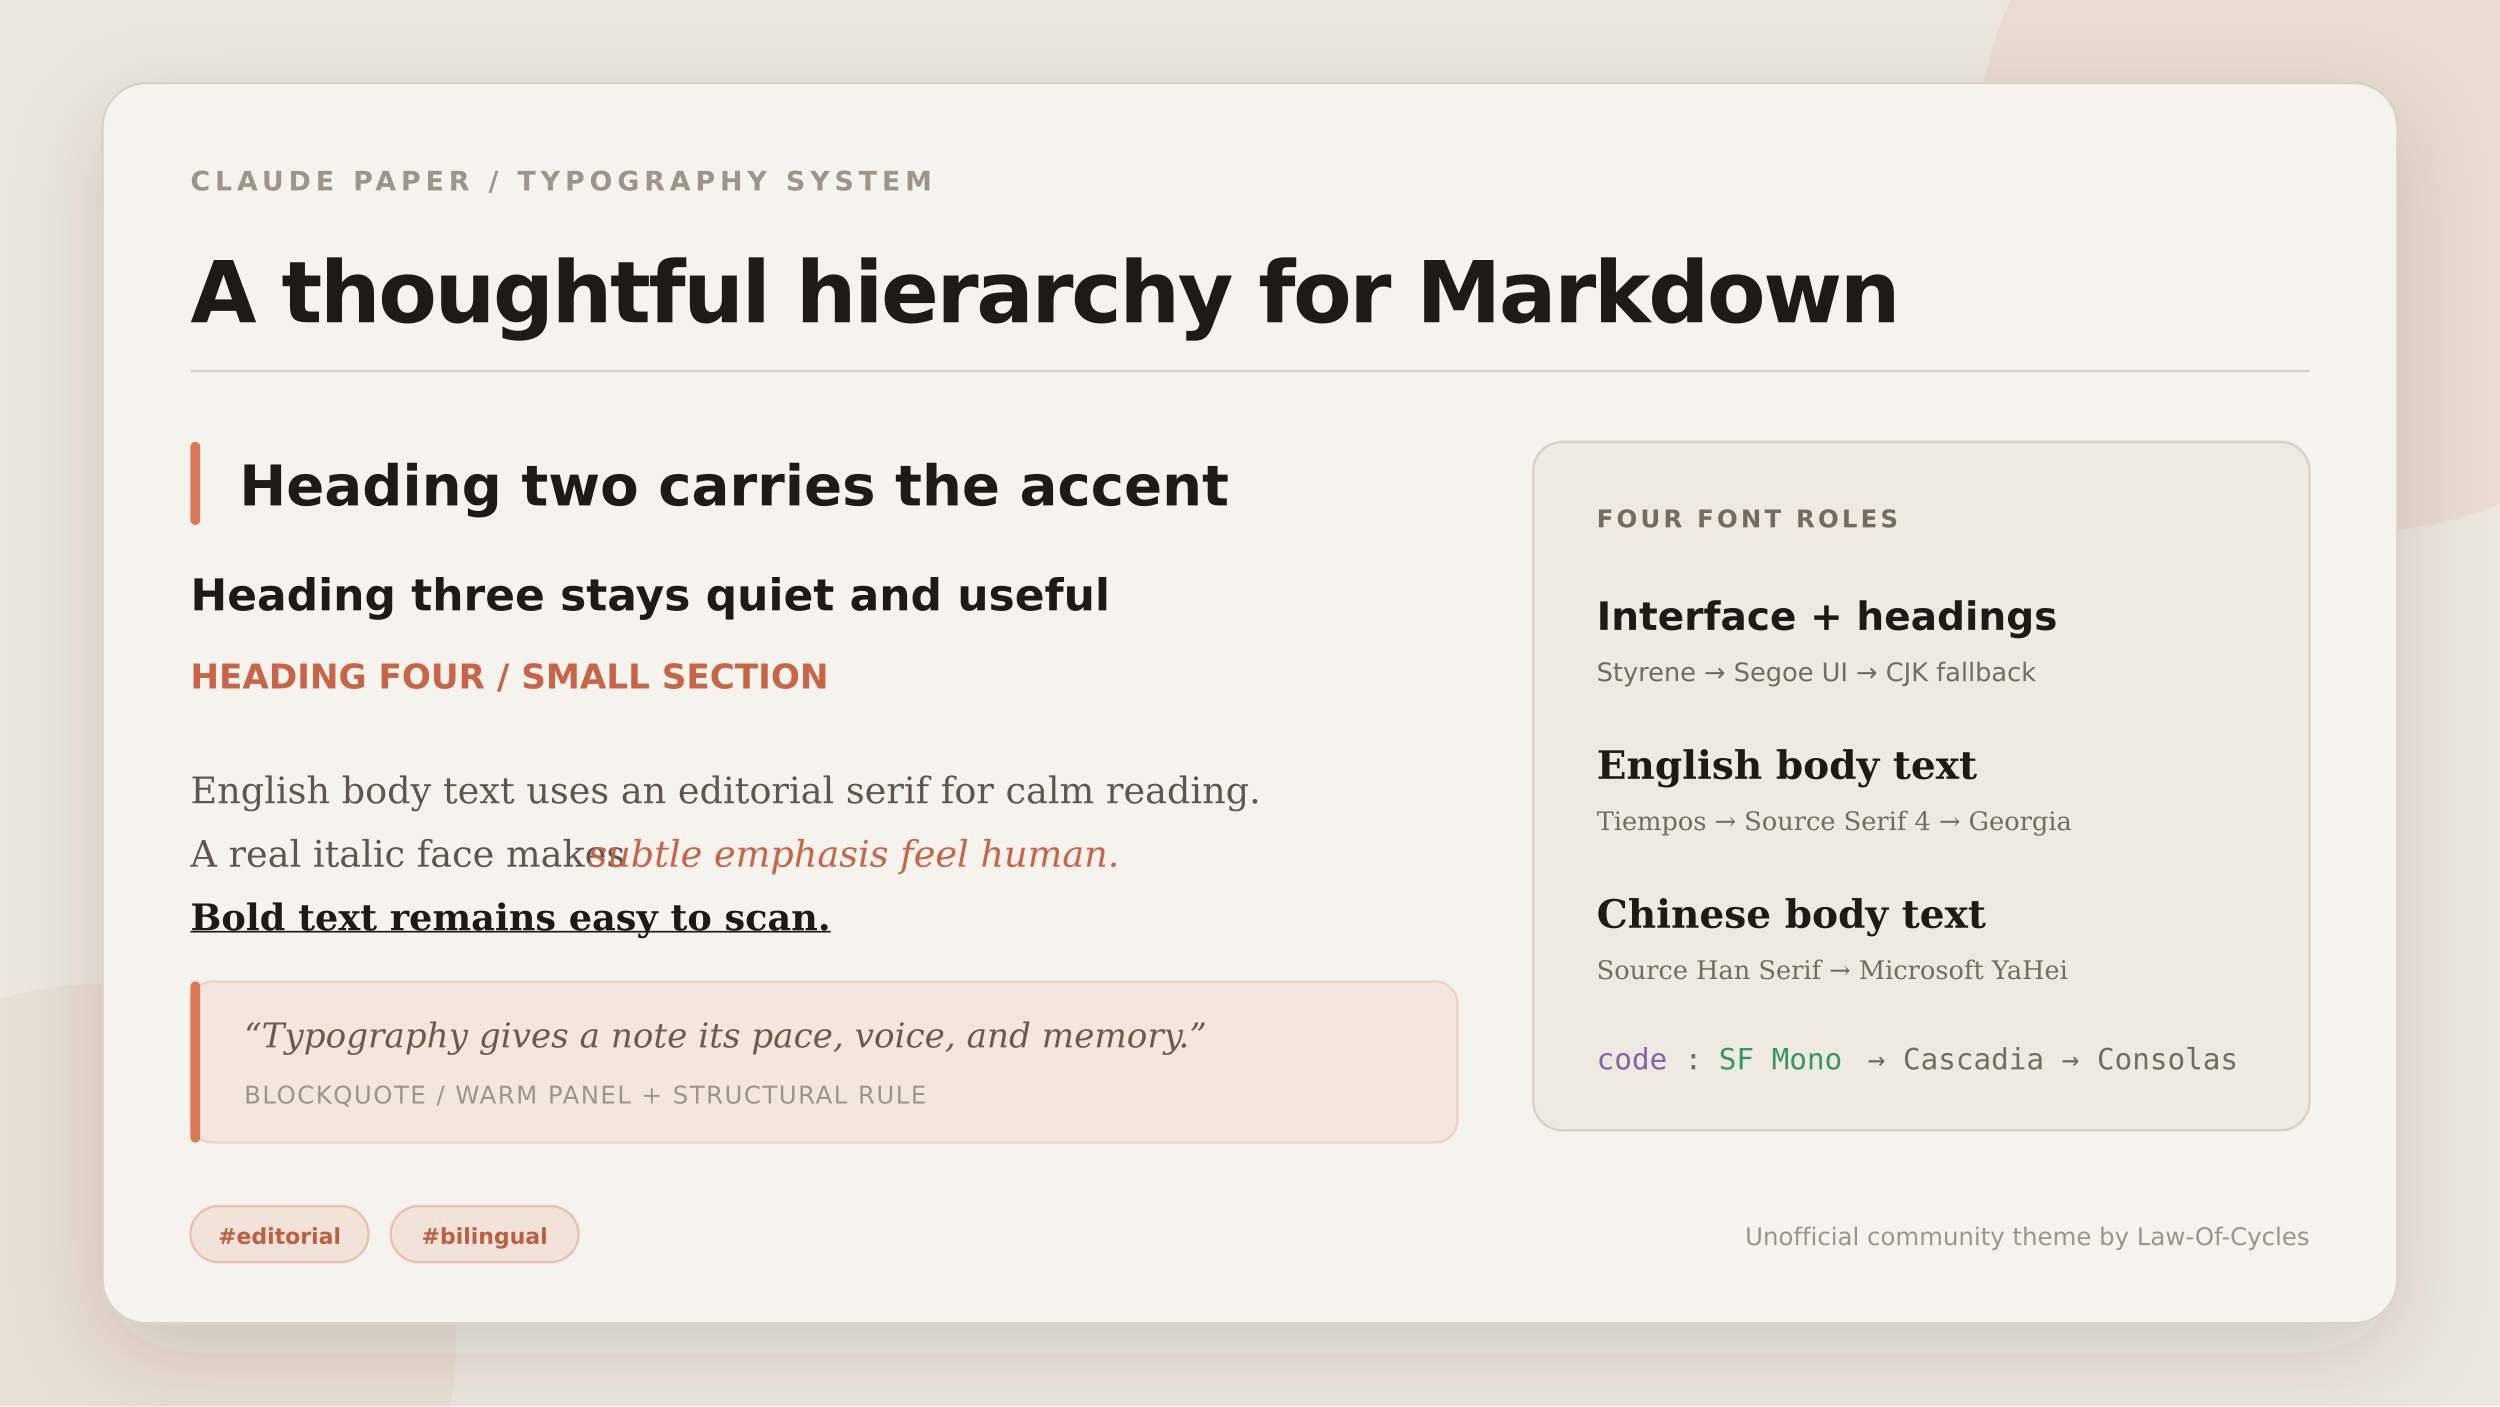
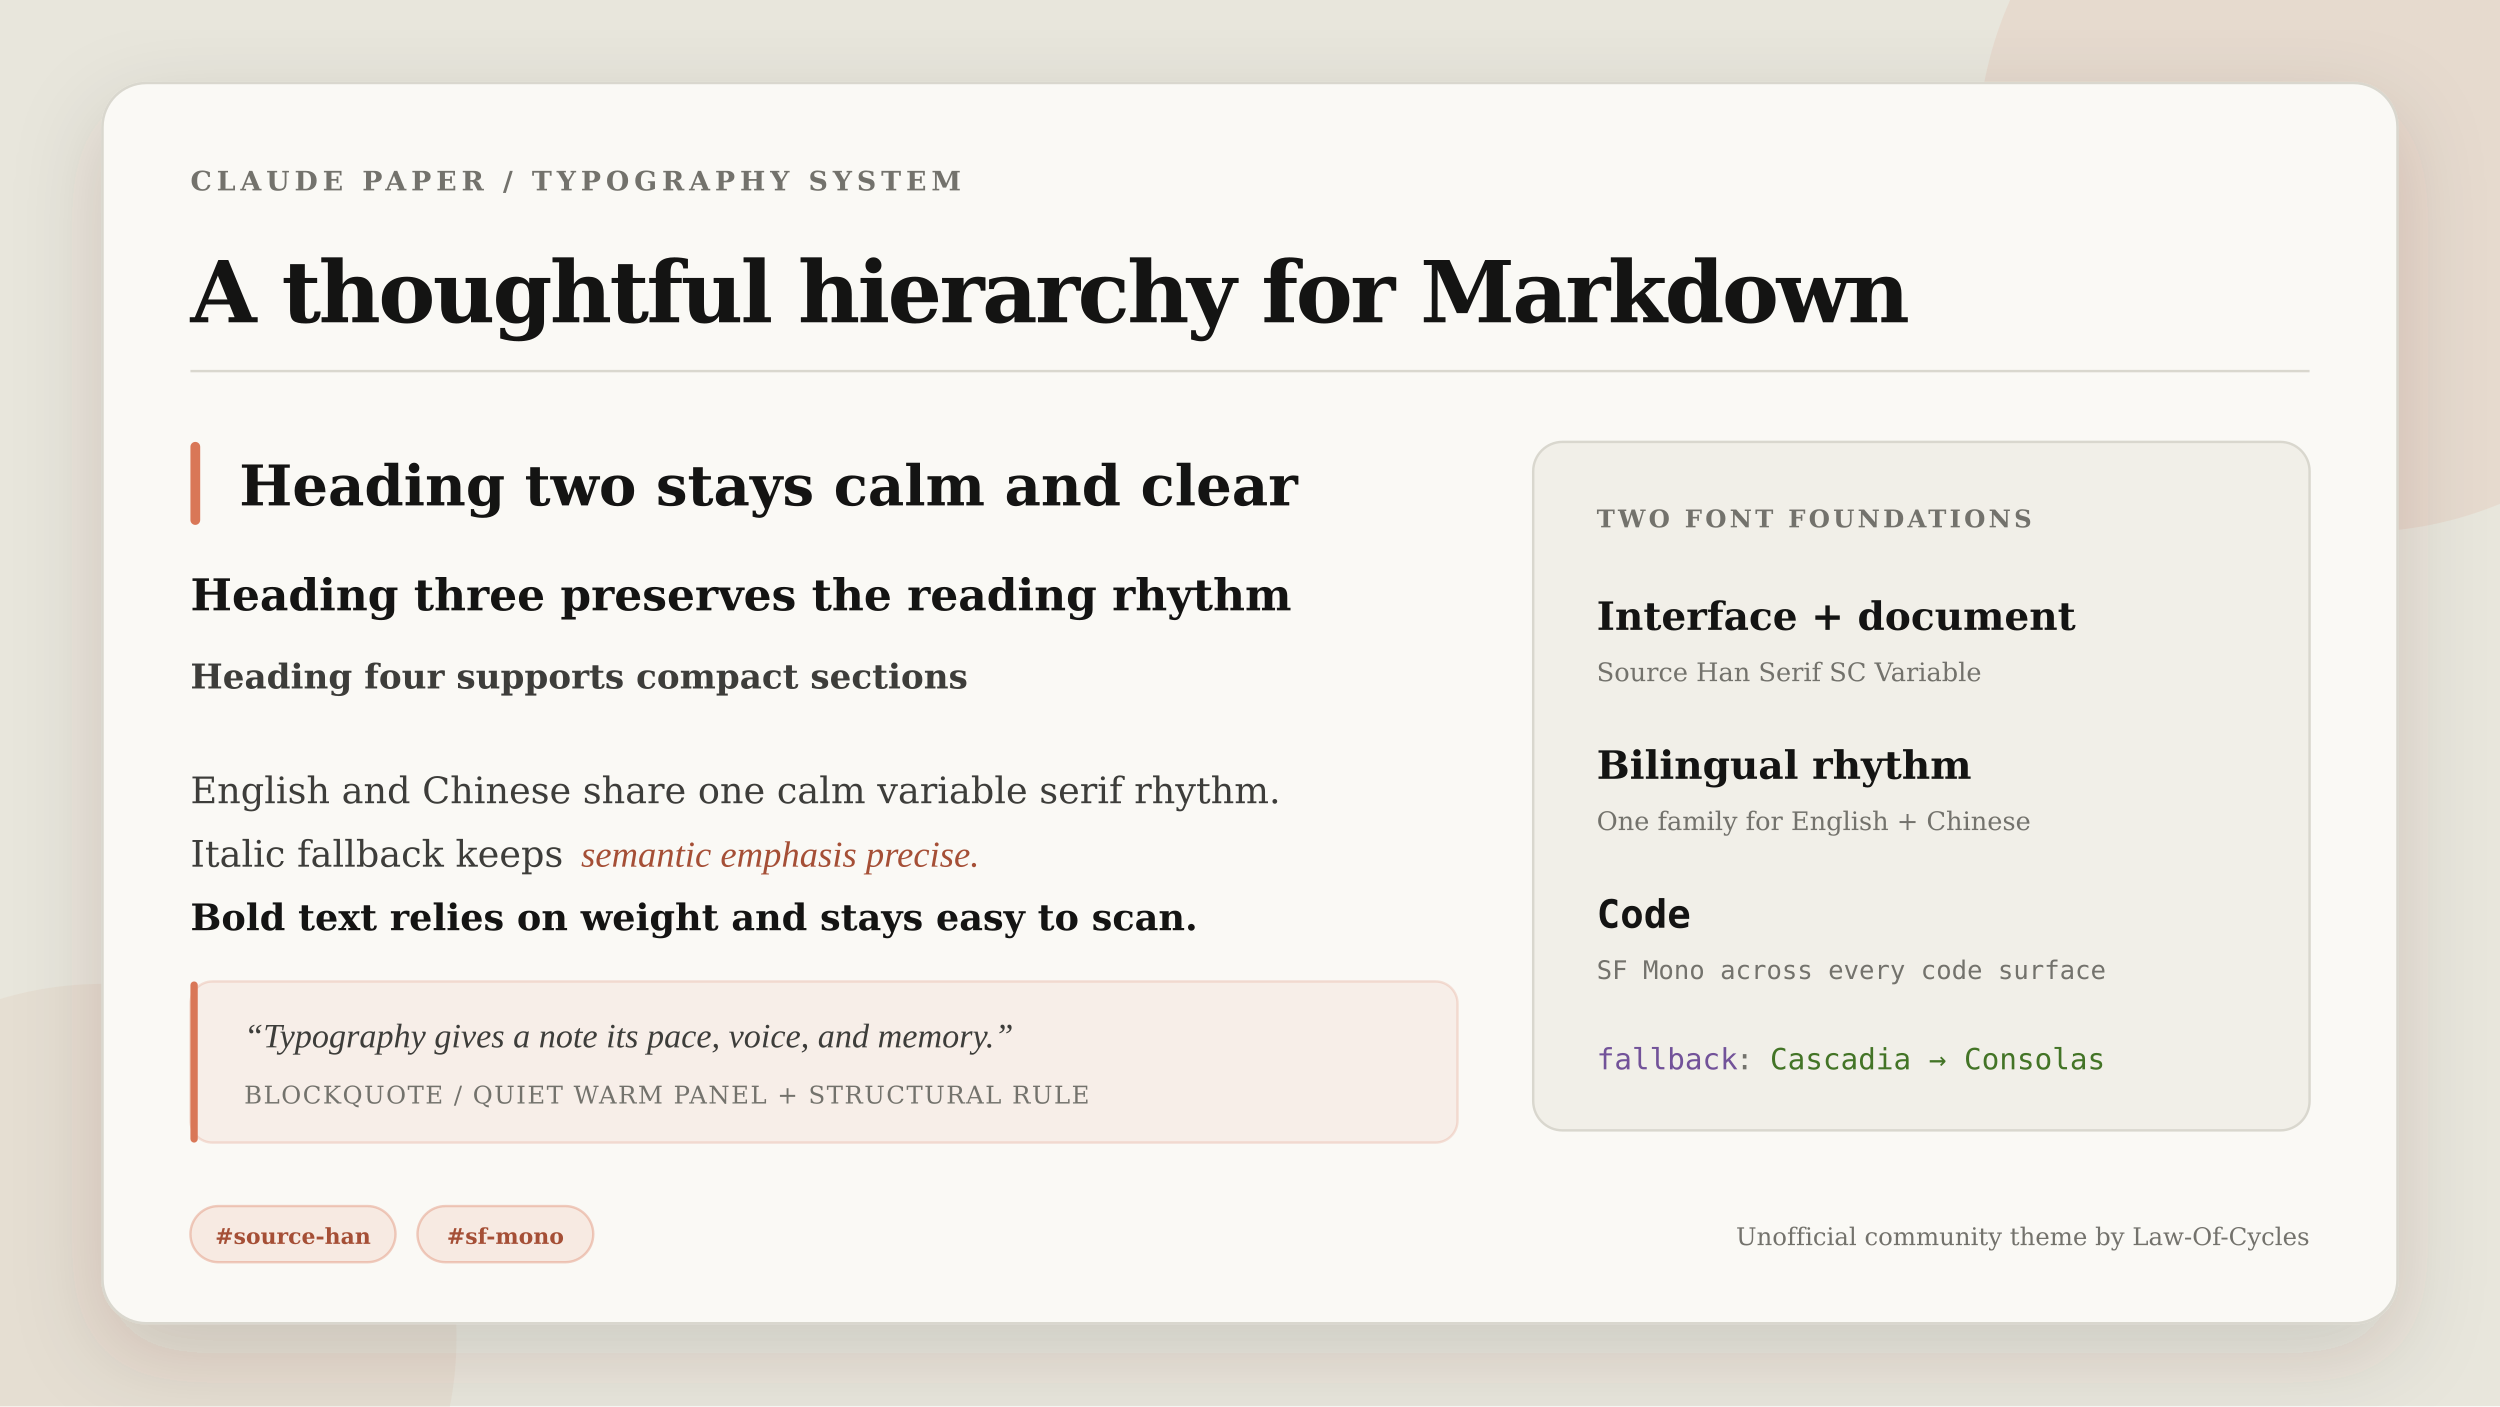
<svg xmlns="http://www.w3.org/2000/svg" width="1024" height="576" viewBox="0 0 1024 576">
  <defs>
    <filter id="shadow" x="-10%" y="-10%" width="120%" height="130%">
-       <feDropShadow dx="0" dy="12" stdDeviation="18" flood-color="#3e3027" flood-opacity=".16" />
+       <feGaussianBlur in="SourceAlpha" stdDeviation="18" result="blur" />
+       <feOffset in="blur" dy="12" result="offset" />
+       <feFlood flood-color="#3e3027" flood-opacity=".16" result="color" />
+       <feComposite in="color" in2="offset" operator="in" result="shadow-color" />
+       <feMerge>
+         <feMergeNode in="shadow-color" />
+         <feMergeNode in="SourceGraphic" />
+       </feMerge>
    </filter>
  </defs>
-   <rect width="1024" height="576" fill="#ebe7df" />
-   <circle cx="965" cy="63" r="155" fill="#da7756" fill-opacity=".1" />
+   <rect width="1024" height="576" fill="#e8e6dc" />
+   <circle cx="965" cy="63" r="155" fill="#d97757" fill-opacity=".1" />
  <circle cx="42" cy="548" r="145" fill="#c89d78" fill-opacity=".1" />
-   <rect x="42" y="34" width="940" height="508" rx="18" fill="#f5f3ee" stroke="#d9d1c6" filter="url(#shadow)" />
-   <text x="78" y="78" fill="#9d948a" font-family="DejaVu Sans, sans-serif" font-size="11" font-weight="700" letter-spacing="2">CLAUDE PAPER  /  TYPOGRAPHY SYSTEM</text>
-   <text x="78" y="132" fill="#1d1b16" font-family="DejaVu Sans, sans-serif" font-size="35" font-weight="700" letter-spacing="-1">A thoughtful hierarchy for Markdown</text>
-   <line x1="78" y1="152" x2="946" y2="152" stroke="#d9d1c6" />
-   <rect x="78" y="181" width="4" height="34" rx="2" fill="#da7756" />
-   <text x="98" y="207" fill="#1d1b16" font-family="DejaVu Sans, sans-serif" font-size="23" font-weight="700">Heading two carries the accent</text>
-   <text x="78" y="250" fill="#1d1b16" font-family="DejaVu Sans, sans-serif" font-size="18" font-weight="700">Heading three stays quiet and useful</text>
-   <text x="78" y="282" fill="#c86546" font-family="DejaVu Sans, sans-serif" font-size="14" font-weight="700">HEADING FOUR  /  SMALL SECTION</text>
-   <text x="78" y="329" fill="#5f574f" font-family="DejaVu Serif, serif" font-size="15">English body text uses an editorial serif for calm reading.</text>
-   <text x="78" y="355" fill="#5f574f" font-family="DejaVu Serif, serif" font-size="15">A real italic face makes</text>
-   <text x="241" y="355" fill="#c86546" font-family="DejaVu Serif, serif" font-size="15" font-style="italic">subtle emphasis feel human.</text>
-   <text x="78" y="381" fill="#1d1b16" font-family="DejaVu Serif, serif" font-size="15" font-weight="700" text-decoration="underline" text-decoration-color="#efd8d0">Bold text remains easy to scan.</text>
-   <rect x="78" y="402" width="519" height="66" rx="9" fill="#da7756" fill-opacity=".1" stroke="#da7756" stroke-opacity=".2" />
-   <rect x="78" y="402" width="4" height="66" rx="2" fill="#da7756" />
-   <text x="100" y="429" fill="#6f594b" font-family="DejaVu Serif, serif" font-size="14" font-style="italic">“Typography gives a note its pace, voice, and memory.”</text>
-   <text x="100" y="452" fill="#9d948a" font-family="DejaVu Sans, sans-serif" font-size="10" letter-spacing=".6">BLOCKQUOTE  /  WARM PANEL + STRUCTURAL RULE</text>
-   <rect x="628" y="181" width="318" height="282" rx="12" fill="#eeeae2" stroke="#d9d1c6" />
-   <text x="654" y="216" fill="#746b62" font-family="DejaVu Sans, sans-serif" font-size="10" font-weight="700" letter-spacing="1.3">FOUR FONT ROLES</text>
-   <text x="654" y="258" fill="#1d1b16" font-family="DejaVu Sans, sans-serif" font-size="16" font-weight="700">Interface + headings</text>
-   <text x="654" y="279" fill="#746b62" font-family="DejaVu Sans, sans-serif" font-size="10.5">Styrene → Segoe UI → CJK fallback</text>
-   <text x="654" y="319" fill="#1d1b16" font-family="DejaVu Serif, serif" font-size="16" font-weight="700">English body text</text>
-   <text x="654" y="340" fill="#746b62" font-family="DejaVu Serif, serif" font-size="10.5">Tiempos → Source Serif 4 → Georgia</text>
-   <text x="654" y="380" fill="#1d1b16" font-family="DejaVu Serif, serif" font-size="16" font-weight="700">Chinese body text</text>
-   <text x="654" y="401" fill="#746b62" font-family="DejaVu Serif, serif" font-size="10.5">Source Han Serif → Microsoft YaHei</text>
-   <text x="654" y="438" fill="#8563ab" font-family="DejaVu Sans Mono, monospace" font-size="12">code</text>
-   <text x="690" y="438" fill="#746b62" font-family="DejaVu Sans Mono, monospace" font-size="12">:</text>
-   <text x="704" y="438" fill="#369666" font-family="DejaVu Sans Mono, monospace" font-size="12">SF Mono</text>
-   <text x="765" y="438" fill="#746b62" font-family="DejaVu Sans Mono, monospace" font-size="12">→ Cascadia → Consolas</text>
-   <rect x="78" y="494" width="73" height="23" rx="11.5" fill="#da7756" fill-opacity=".13" stroke="#da7756" stroke-opacity=".35" />
-   <text x="114.5" y="509.5" text-anchor="middle" fill="#bd5f41" font-family="DejaVu Sans, sans-serif" font-size="9" font-weight="700">#editorial</text>
-   <rect x="160" y="494" width="77" height="23" rx="11.5" fill="#da7756" fill-opacity=".13" stroke="#da7756" stroke-opacity=".35" />
-   <text x="198.5" y="509.5" text-anchor="middle" fill="#bd5f41" font-family="DejaVu Sans, sans-serif" font-size="9" font-weight="700">#bilingual</text>
-   <text x="946" y="510" text-anchor="end" fill="#9d948a" font-family="DejaVu Sans, sans-serif" font-size="10">Unofficial community theme by Law-Of-Cycles</text>
+   <rect x="42" y="34" width="940" height="508" rx="18" fill="#faf9f5" stroke="#d9d7ce" filter="url(#shadow)" />
+   <text x="78" y="78" fill="#73726c" font-family="Source Han Serif SC, DejaVu Serif, serif" font-size="11" font-weight="700" letter-spacing="2">CLAUDE PAPER  /  TYPOGRAPHY SYSTEM</text>
+   <text x="78" y="132" fill="#141413" font-family="Source Han Serif SC, DejaVu Serif, serif" font-size="35" font-weight="700" letter-spacing="-1">A thoughtful hierarchy for Markdown</text>
+   <line x1="78" y1="152" x2="946" y2="152" stroke="#d9d7ce" />
+   <rect x="78" y="181" width="4" height="34" rx="2" fill="#d97757" />
+   <text x="98" y="207" fill="#141413" font-family="Source Han Serif SC, DejaVu Serif, serif" font-size="23" font-weight="700">Heading two stays calm and clear</text>
+   <text x="78" y="250" fill="#141413" font-family="Source Han Serif SC, DejaVu Serif, serif" font-size="18" font-weight="650">Heading three preserves the reading rhythm</text>
+   <text x="78" y="282" fill="#3d3d3a" font-family="Source Han Serif SC, DejaVu Serif, serif" font-size="14" font-weight="600">Heading four supports compact sections</text>
+   <text x="78" y="329" fill="#3d3d3a" font-family="Source Han Serif SC, DejaVu Serif, serif" font-size="15">English and Chinese share one calm variable serif rhythm.</text>
+   <text x="78" y="355" fill="#3d3d3a" font-family="Source Han Serif SC, DejaVu Serif, serif" font-size="15">Italic fallback keeps</text>
+   <text x="238" y="355" fill="#a54f36" font-family="Source Serif 4, DejaVu Serif, serif" font-size="15" font-style="italic">semantic emphasis precise.</text>
+   <text x="78" y="381" fill="#141413" font-family="Source Han Serif SC, DejaVu Serif, serif" font-size="15" font-weight="700">Bold text relies on weight and stays easy to scan.</text>
+   <rect x="78" y="402" width="519" height="66" rx="9" fill="#d97757" fill-opacity=".08" stroke="#d97757" stroke-opacity=".2" />
+   <rect x="78" y="402" width="3" height="66" rx="1.5" fill="#d97757" />
+   <text x="100" y="429" fill="#3d3d3a" font-family="Source Serif 4, DejaVu Serif, serif" font-size="14" font-style="italic">“Typography gives a note its pace, voice, and memory.”</text>
+   <text x="100" y="452" fill="#73726c" font-family="Source Han Serif SC, DejaVu Serif, serif" font-size="10" letter-spacing=".6">BLOCKQUOTE  /  QUIET WARM PANEL + STRUCTURAL RULE</text>
+   <rect x="628" y="181" width="318" height="282" rx="12" fill="#f1efe8" stroke="#d9d7ce" />
+   <text x="654" y="216" fill="#73726c" font-family="Source Han Serif SC, DejaVu Serif, serif" font-size="10" font-weight="700" letter-spacing="1.3">TWO FONT FOUNDATIONS</text>
+   <text x="654" y="258" fill="#141413" font-family="Source Han Serif SC, DejaVu Serif, serif" font-size="16" font-weight="700">Interface + document</text>
+   <text x="654" y="279" fill="#73726c" font-family="Source Han Serif SC, DejaVu Serif, serif" font-size="10.5">Source Han Serif SC Variable</text>
+   <text x="654" y="319" fill="#141413" font-family="Source Han Serif SC, DejaVu Serif, serif" font-size="16" font-weight="700">Bilingual rhythm</text>
+   <text x="654" y="340" fill="#73726c" font-family="Source Han Serif SC, DejaVu Serif, serif" font-size="10.5">One family for English + Chinese</text>
+   <text x="654" y="380" fill="#141413" font-family="SF Mono, DejaVu Sans Mono, monospace" font-size="16" font-weight="700">Code</text>
+   <text x="654" y="401" fill="#73726c" font-family="SF Mono, DejaVu Sans Mono, monospace" font-size="10.5">SF Mono across every code surface</text>
+   <text x="654" y="438" fill="#725299" font-family="SF Mono, DejaVu Sans Mono, monospace" font-size="12">fallback</text>
+   <text x="711" y="438" fill="#73726c" font-family="SF Mono, DejaVu Sans Mono, monospace" font-size="12">:</text>
+   <text x="725" y="438" fill="#437426" font-family="SF Mono, DejaVu Sans Mono, monospace" font-size="12">Cascadia → Consolas</text>
+   <rect x="78" y="494" width="84" height="23" rx="11.5" fill="#d97757" fill-opacity=".12" stroke="#d97757" stroke-opacity=".35" />
+   <text x="120" y="509.5" text-anchor="middle" fill="#a54f36" font-family="Source Han Serif SC, DejaVu Serif, serif" font-size="9" font-weight="700">#source-han</text>
+   <rect x="171" y="494" width="72" height="23" rx="11.5" fill="#d97757" fill-opacity=".12" stroke="#d97757" stroke-opacity=".35" />
+   <text x="207" y="509.5" text-anchor="middle" fill="#a54f36" font-family="Source Han Serif SC, DejaVu Serif, serif" font-size="9" font-weight="700">#sf-mono</text>
+   <text x="946" y="510" text-anchor="end" fill="#73726c" font-family="Source Han Serif SC, DejaVu Serif, serif" font-size="10">Unofficial community theme by Law-Of-Cycles</text>
</svg>
